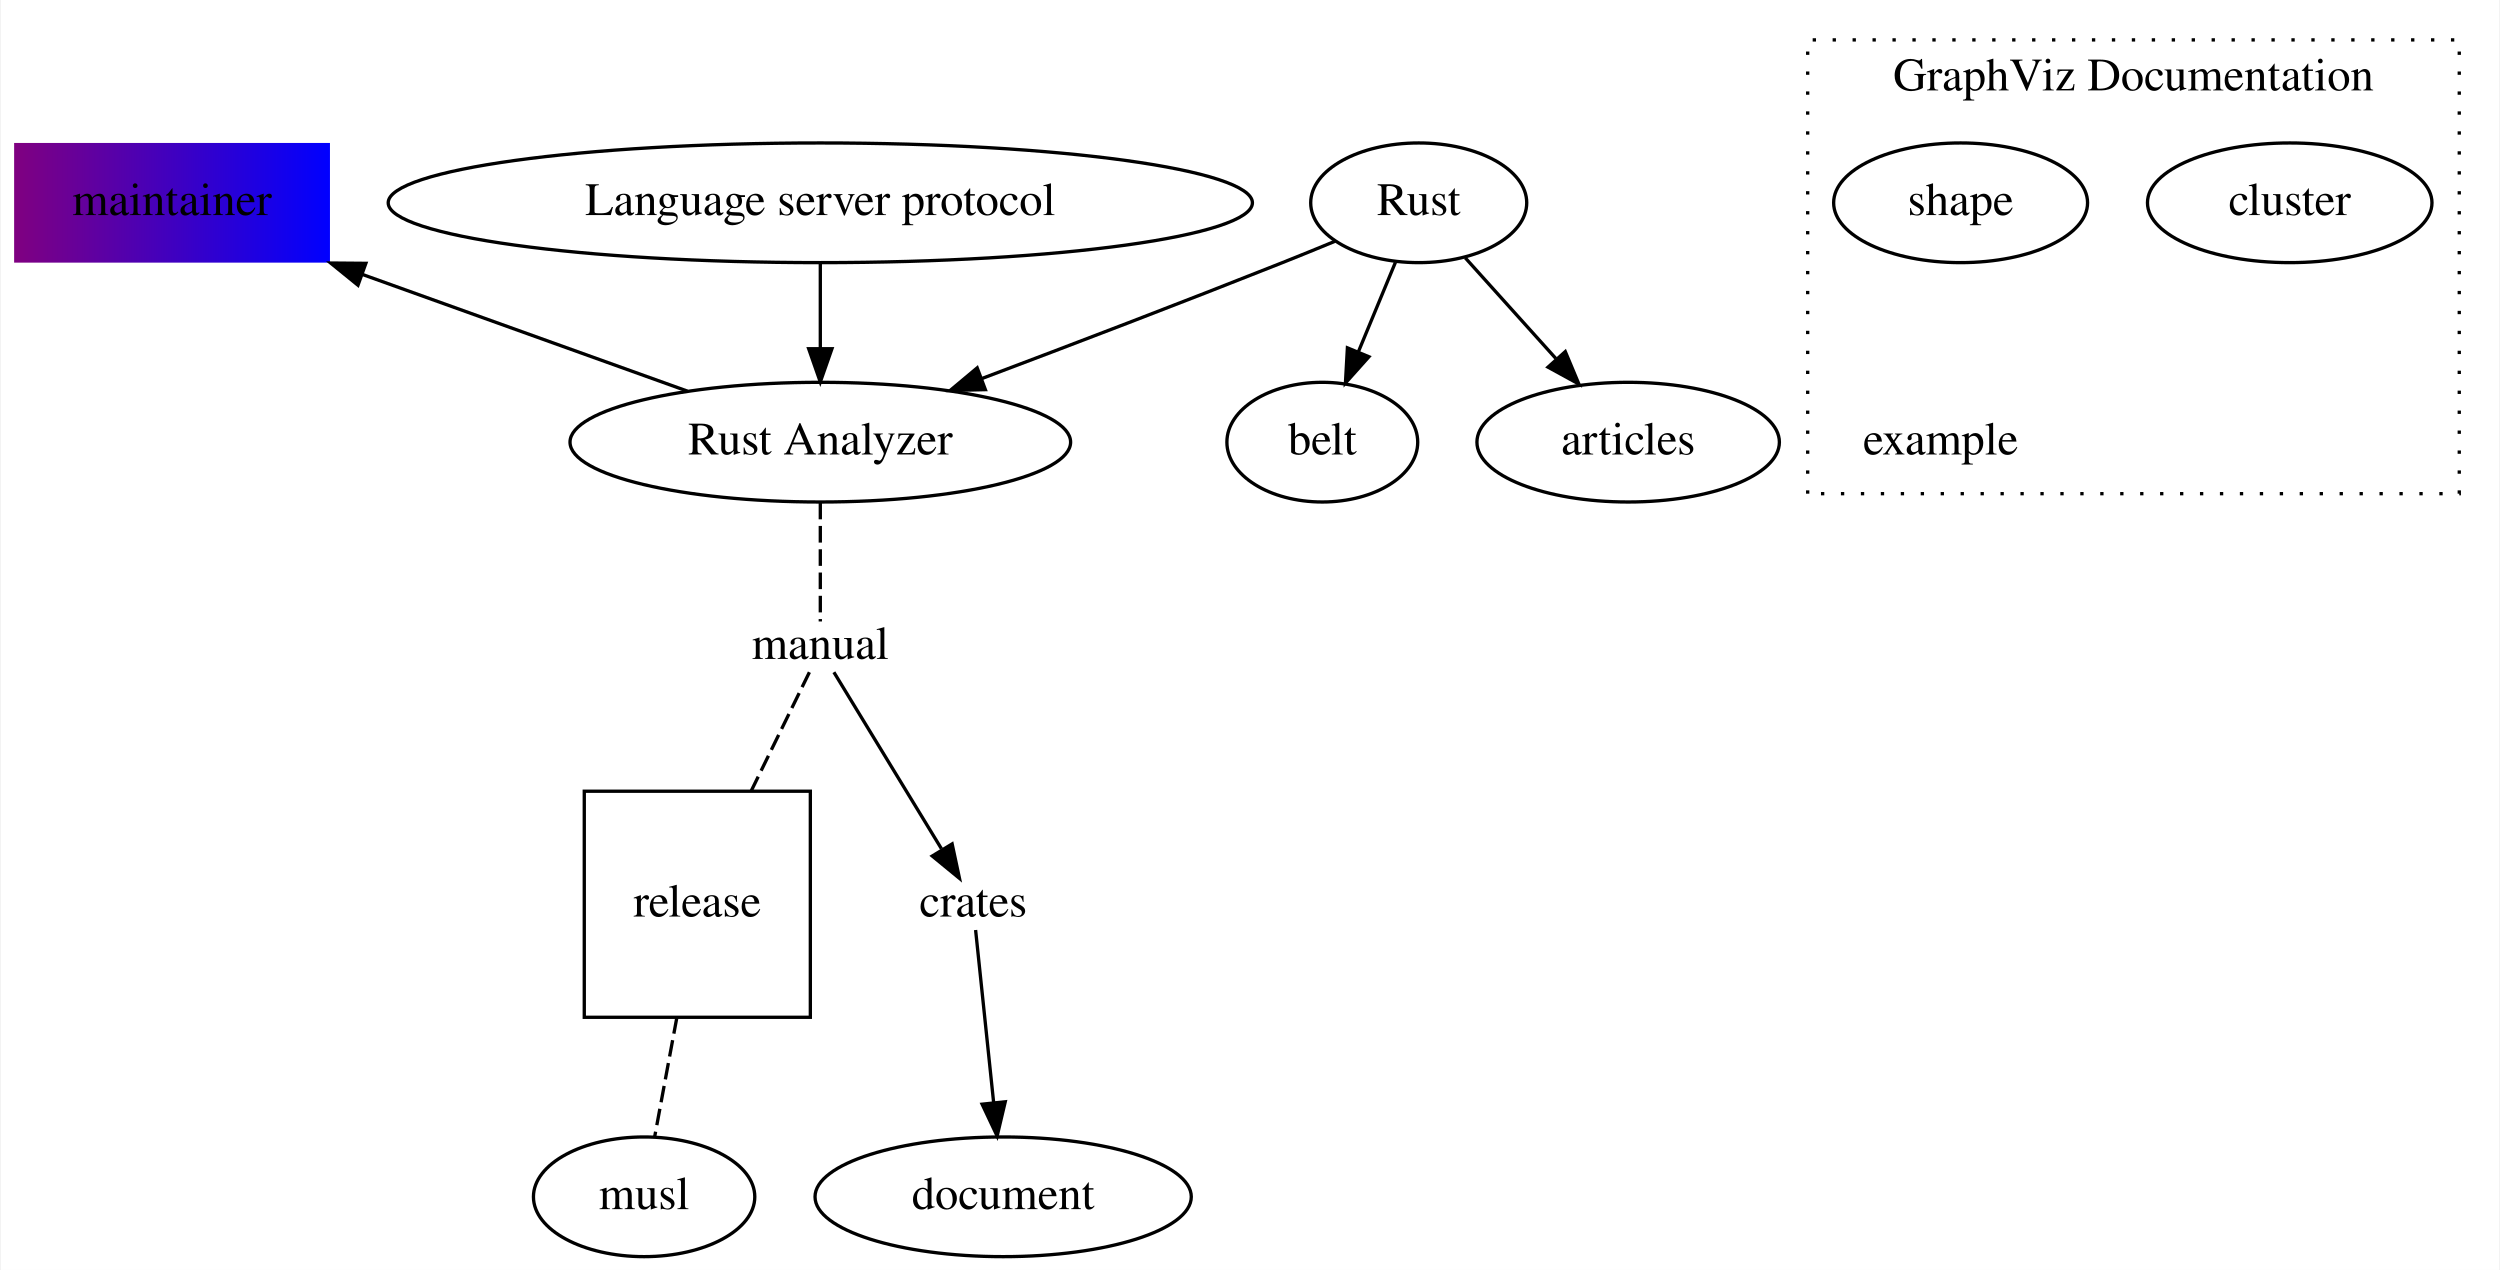
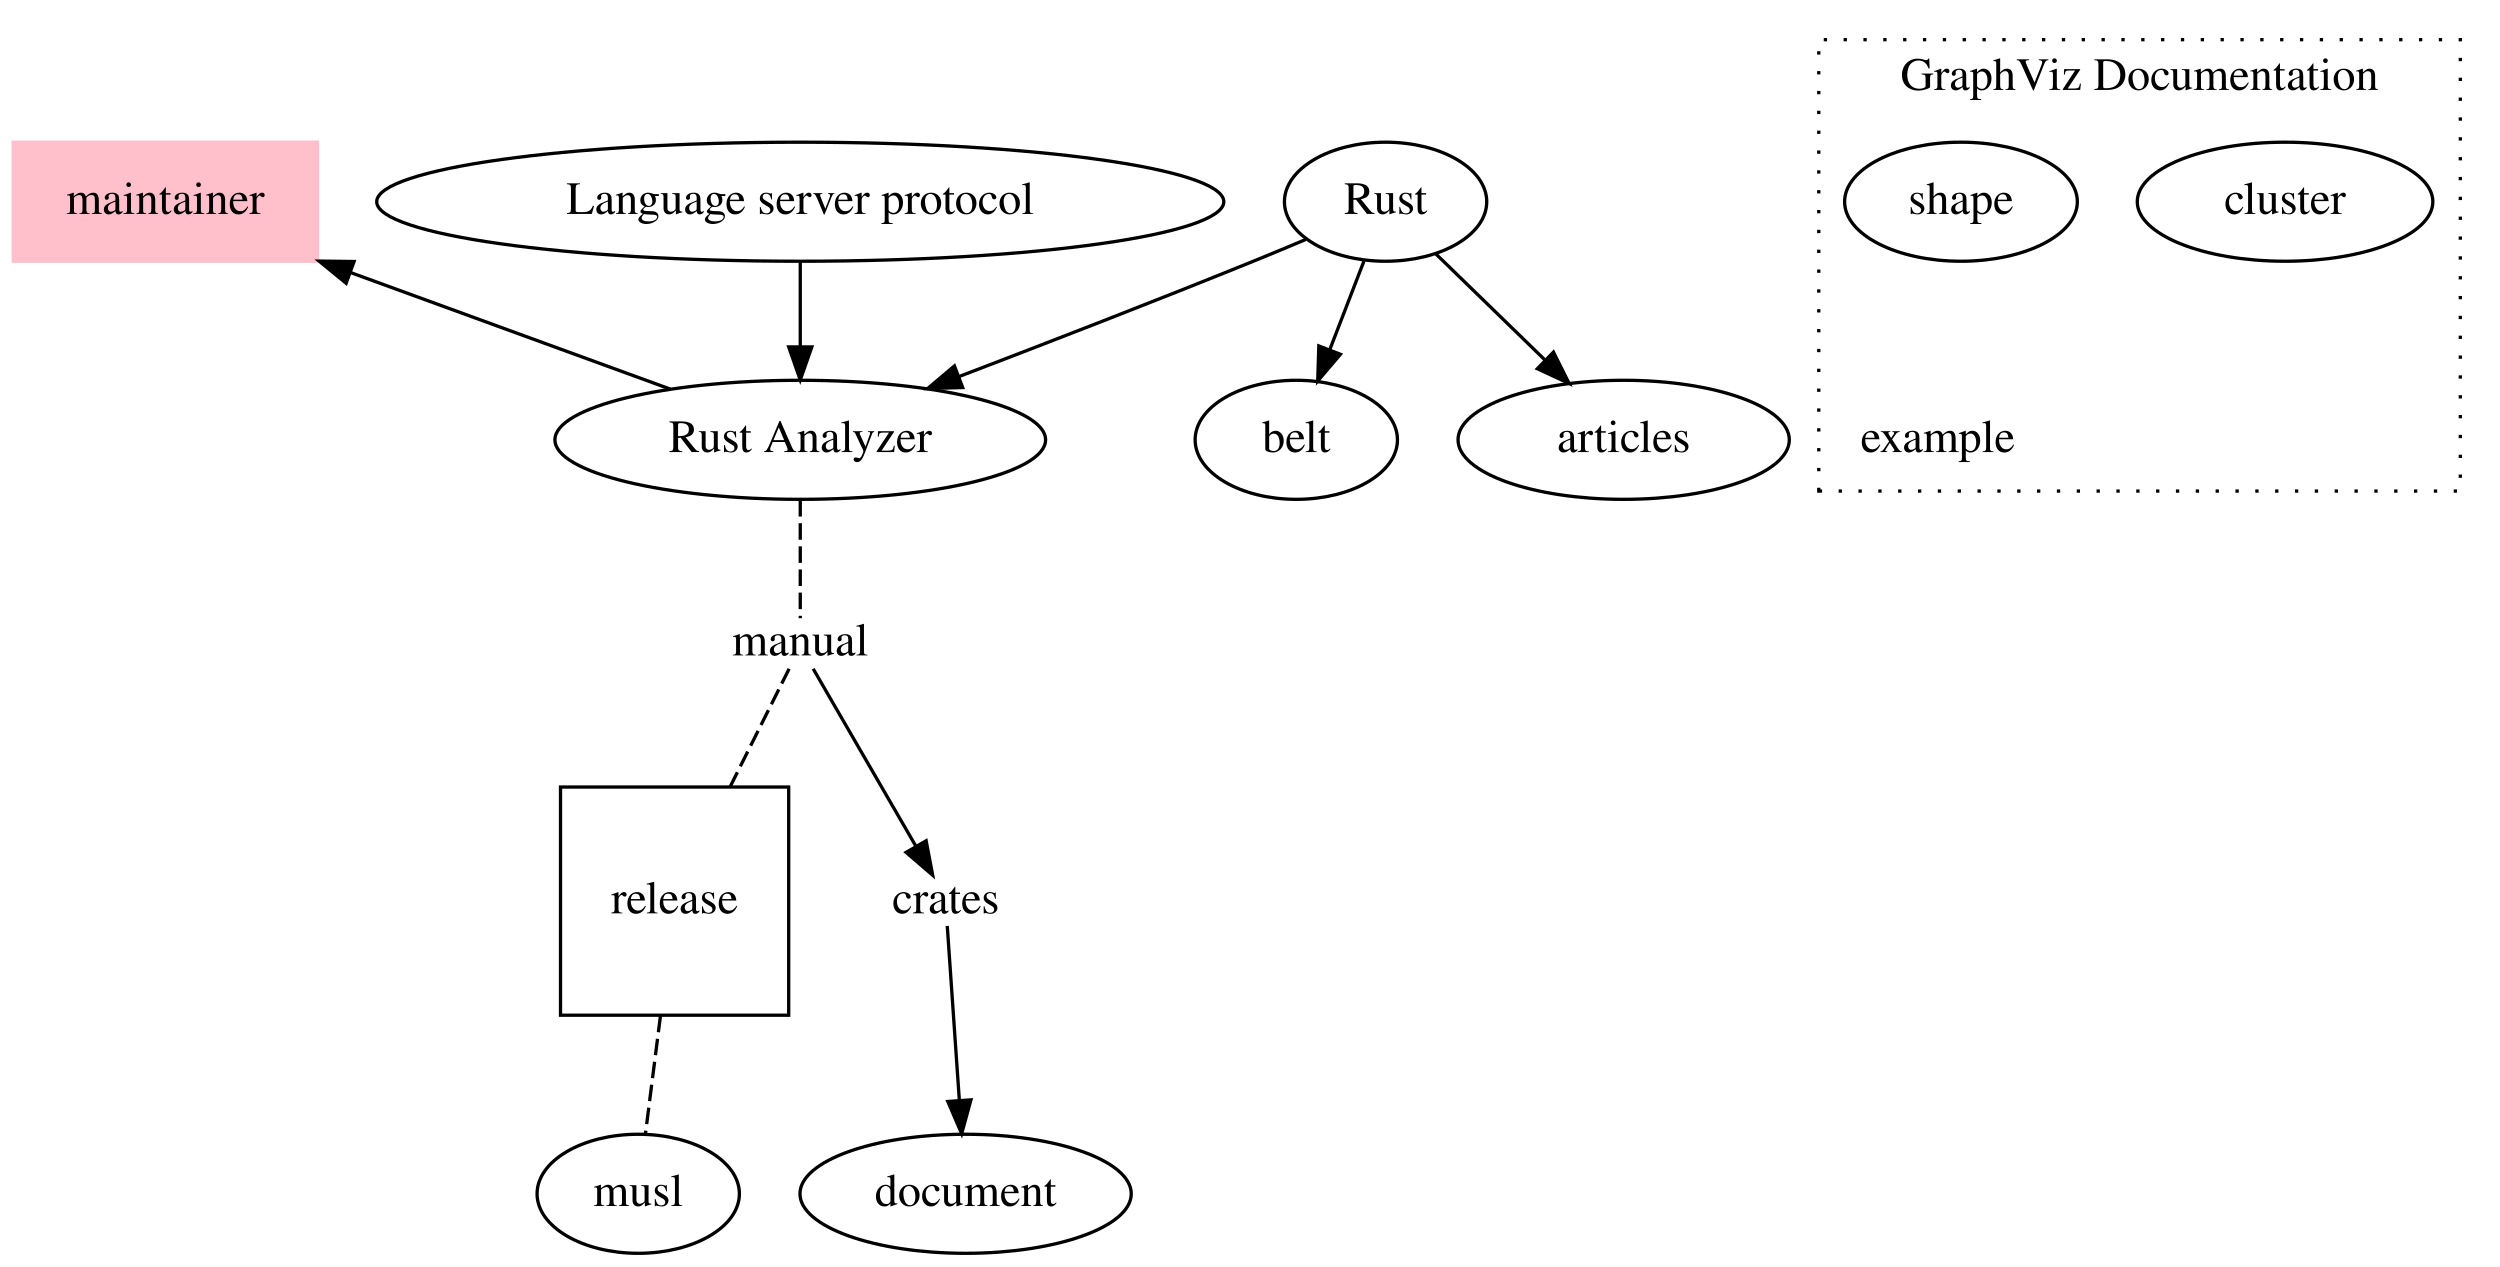
- <svg xmlns="http://www.w3.org/2000/svg" xmlns:xlink="http://www.w3.org/1999/xlink" width="752pt" height="382pt" viewBox="0.00 0.00 751.50 382.00">
-   <g id="graph0" class="graph" transform="scale(1 1) rotate(0) translate(4 378)">
-     <polygon fill="white" stroke="transparent" points="-4,4 -4,-378 747.5,-378 747.5,4 -4,4" />
-     <g id="clust3" class="cluster">
-       <g id="a_clust3">
+ <svg xmlns="http://www.w3.org/2000/svg" xmlns:xlink="http://www.w3.org/1999/xlink" width="756pt" height="383pt" viewBox="0.00 0.00 756.00 383.00">
+   <g id="graph0" class="graph" transform="scale(1 1) rotate(0) translate(4 379)">
+     <polygon fill="white" stroke="transparent" points="-4,4 -4,-379 752,-379 752,4 -4,4" />
+     <g id="clust2" class="cluster">
+       <g id="a_clust2">
        <a xlink:href="https://graphviz.gitlab.io/doc/info/lang.html" xlink:title="GraphViz Documentation">
-           <polygon fill="none" stroke="black" stroke-dasharray="1,5" points="539.5,-229.5 539.5,-366 735.5,-366 735.5,-229.5 539.5,-229.5" />
-           <text text-anchor="middle" x="637.5" y="-350.8" font-family="Times,serif" font-size="14.00">GraphViz Documentation</text>
+           <polygon fill="none" stroke="black" stroke-dasharray="1,5" points="546,-230.5 546,-367 740,-367 740,-230.5 546,-230.5" />
+           <text text-anchor="middle" x="643" y="-351.8" font-family="Times,serif" font-size="14.00">GraphViz Documentation</text>
        </a>
      </g>
    </g>
    <g id="node1" class="node">
      <g id="a_node1">
        <a xlink:href="https://github.com/matklad" xlink:title="maintainer">
-           <defs>
-             <linearGradient id="l_0" gradientUnits="userSpaceOnUse" x1="0" y1="-317" x2="95" y2="-317">
-               <stop offset="0" style="stop-color:purple;stop-opacity:1.;" />
-               <stop offset="1" style="stop-color:blue;stop-opacity:1.;" />
-             </linearGradient>
-           </defs>
-           <polygon fill="url(#l_0)" stroke="purple:blue" points="95,-335 0,-335 0,-299 95,-299 95,-335" />
-           <text text-anchor="middle" x="47.5" y="-313.3" font-family="Times,serif" font-size="14.00">maintainer</text>
+           <polygon fill="pink" stroke="pink" points="92,-336 0,-336 0,-300 92,-300 92,-336" />
+           <text text-anchor="middle" x="46" y="-314.3" font-family="Times,serif" font-size="14.00">maintainer</text>
        </a>
      </g>
    </g>
    <g id="node2" class="node">
      <g id="a_node2">
        <a xlink:href="https://rust-analyzer.github.io/" xlink:title="Rust Analyzer">
-           <ellipse fill="none" stroke="black" cx="242.5" cy="-245" rx="75.29" ry="18" />
-           <text text-anchor="middle" x="242.5" y="-241.3" font-family="Times,serif" font-size="14.00">Rust Analyzer</text>
+           <ellipse fill="none" stroke="black" cx="238" cy="-246" rx="74.19" ry="18" />
+           <text text-anchor="middle" x="238" y="-242.3" font-family="Times,serif" font-size="14.00">Rust Analyzer</text>
        </a>
      </g>
    </g>
    <g id="edge7" class="edge">
-       <path fill="none" stroke="black" d="M104.72,-295.46C136.13,-284.18 174.32,-270.47 202.52,-260.35" />
-       <polygon fill="black" stroke="black" points="103.43,-292.2 95.2,-298.88 105.8,-298.79 103.43,-292.2" />
+       <path fill="none" stroke="black" d="M101.88,-296.63C132.94,-285.3 170.84,-271.49 198.75,-261.31" />
+       <polygon fill="black" stroke="black" points="100.67,-293.34 92.48,-300.05 103.07,-299.92 100.67,-293.34" />
    </g>
    <g id="node10" class="node">
      <g id="a_node10">
        <a xlink:href="https://rust-analyzer.github.io/manual.html#toolchain" xlink:title="manual">
-           <text text-anchor="middle" x="242.5" y="-179.8" font-family="Times,serif" font-size="14.00">manual</text>
+           <text text-anchor="middle" x="238" y="-180.8" font-family="Times,serif" font-size="14.00">manual</text>
        </a>
      </g>
    </g>
    <g id="edge5" class="edge">
-       <path fill="none" stroke="black" stroke-dasharray="5,2" d="M242.5,-226.79C242.5,-214.85 242.5,-199.6 242.5,-191.06" />
+       <path fill="none" stroke="black" stroke-dasharray="5,2" d="M238,-227.79C238,-215.85 238,-200.6 238,-192.06" />
    </g>
    <g id="node3" class="node">
      <g id="a_node3">
        <a xlink:href="https://microsoft.github.io/language-server-protocol/" xlink:title="Language server protocol">
-           <ellipse fill="none" stroke="black" cx="242.5" cy="-317" rx="129.98" ry="18" />
-           <text text-anchor="middle" x="242.5" y="-313.3" font-family="Times,serif" font-size="14.00">Language server protocol</text>
+           <ellipse fill="none" stroke="black" cx="238" cy="-318" rx="128.08" ry="18" />
+           <text text-anchor="middle" x="238" y="-314.3" font-family="Times,serif" font-size="14.00">Language server protocol</text>
        </a>
      </g>
    </g>
    <g id="edge2" class="edge">
-       <path fill="none" stroke="black" d="M242.5,-298.7C242.5,-290.98 242.5,-281.71 242.5,-273.11" />
-       <polygon fill="black" stroke="black" points="246,-273.1 242.5,-263.1 239,-273.1 246,-273.1" />
+       <path fill="none" stroke="black" d="M238,-299.7C238,-291.98 238,-282.71 238,-274.11" />
+       <polygon fill="black" stroke="black" points="241.5,-274.1 238,-264.1 234.5,-274.1 241.5,-274.1" />
    </g>
    <g id="node4" class="node">
      <g id="a_node4">
        <a xlink:href="https://www.rust-lang.org/" xlink:title="Rust">
-           <ellipse fill="none" stroke="black" cx="422.5" cy="-317" rx="32.49" ry="18" />
-           <text text-anchor="middle" x="422.5" y="-313.3" font-family="Times,serif" font-size="14.00">Rust</text>
+           <ellipse fill="none" stroke="black" cx="415" cy="-318" rx="30.59" ry="18" />
+           <text text-anchor="middle" x="415" y="-314.3" font-family="Times,serif" font-size="14.00">Rust</text>
        </a>
      </g>
    </g>
    <g id="edge1" class="edge">
-       <path fill="none" stroke="black" d="M397.39,-305.46C392.15,-303.29 386.66,-301.05 381.5,-299 351.58,-287.1 317.83,-274.21 291.08,-264.13" />
-       <polygon fill="black" stroke="black" points="292.15,-260.8 281.56,-260.55 289.69,-267.35 292.15,-260.8" />
+       <path fill="none" stroke="black" d="M390.94,-306.62C385.7,-304.41 380.17,-302.1 375,-300 345.54,-288.04 312.27,-275.16 285.9,-265.09" />
+       <polygon fill="black" stroke="black" points="287.11,-261.81 276.52,-261.51 284.62,-268.35 287.11,-261.81" />
    </g>
    <g id="node5" class="node">
      <g id="a_node5">
        <a xlink:href="https://plv.mpi-sws.org/rustbelt/" xlink:title="belt">
-           <ellipse fill="none" stroke="black" cx="393.5" cy="-245" rx="28.7" ry="18" />
-           <text text-anchor="middle" x="393.5" y="-241.3" font-family="Times,serif" font-size="14.00">belt</text>
+           <ellipse fill="none" stroke="black" cx="388" cy="-246" rx="30.59" ry="18" />
+           <text text-anchor="middle" x="388" y="-242.3" font-family="Times,serif" font-size="14.00">belt</text>
        </a>
      </g>
    </g>
    <g id="edge9" class="edge">
-       <path fill="none" stroke="black" d="M415.48,-299.05C412.13,-290.97 408.05,-281.12 404.32,-272.11" />
-       <polygon fill="black" stroke="black" points="407.52,-270.69 400.46,-262.79 401.05,-273.37 407.52,-270.69" />
+       <path fill="none" stroke="black" d="M408.46,-300.05C405.38,-292.06 401.63,-282.33 398.18,-273.4" />
+       <polygon fill="black" stroke="black" points="401.34,-271.86 394.48,-263.79 394.81,-274.38 401.34,-271.86" />
    </g>
    <g id="node6" class="node">
      <g id="a_node6">
        <a xlink:href="https://alastairreid.github.io/RelatedWork/notes/rust-language/" xlink:title="articles">
-           <ellipse fill="none" stroke="black" cx="485.5" cy="-245" rx="45.49" ry="18" />
-           <text text-anchor="middle" x="485.5" y="-241.3" font-family="Times,serif" font-size="14.00">articles</text>
+           <ellipse fill="none" stroke="black" cx="487" cy="-246" rx="50.09" ry="18" />
+           <text text-anchor="middle" x="487" y="-242.3" font-family="Times,serif" font-size="14.00">articles</text>
        </a>
      </g>
    </g>
    <g id="edge8" class="edge">
-       <path fill="none" stroke="black" d="M436.48,-300.46C444.49,-291.57 454.72,-280.21 463.75,-270.16" />
-       <polygon fill="black" stroke="black" points="466.59,-272.24 470.68,-262.47 461.39,-267.56 466.59,-272.24" />
+       <path fill="none" stroke="black" d="M430.27,-302.15C439.86,-292.83 452.43,-280.61 463.3,-270.04" />
+       <polygon fill="black" stroke="black" points="465.77,-272.52 470.5,-263.04 460.89,-267.5 465.77,-272.52" />
    </g>
    <g id="node7" class="node">
      <g id="a_node7">
        <a xlink:href="https://github.com/rust-lang/rust-analyzer/releases" xlink:title="release">
-           <polygon fill="none" stroke="black" points="239.5,-140 171.5,-140 171.5,-72 239.5,-72 239.5,-140" />
-           <text text-anchor="middle" x="205.5" y="-102.3" font-family="Times,serif" font-size="14.00">release</text>
+           <polygon fill="none" stroke="black" points="234.5,-141 165.5,-141 165.5,-72 234.5,-72 234.5,-141" />
+           <text text-anchor="middle" x="200" y="-102.8" font-family="Times,serif" font-size="14.00">release</text>
        </a>
      </g>
    </g>
    <g id="node8" class="node">
      <g id="a_node8">
        <a xlink:href="https://www.musl-libc.org/" xlink:title="musl">
-           <ellipse fill="none" stroke="black" cx="189.5" cy="-18" rx="33.29" ry="18" />
-           <text text-anchor="middle" x="189.5" y="-14.3" font-family="Times,serif" font-size="14.00">musl</text>
+           <ellipse fill="none" stroke="black" cx="189" cy="-18" rx="30.59" ry="18" />
+           <text text-anchor="middle" x="189" y="-14.3" font-family="Times,serif" font-size="14.00">musl</text>
        </a>
      </g>
    </g>
    <g id="edge10" class="edge">
-       <path fill="none" stroke="black" stroke-dasharray="5,2" d="M199.36,-72C197.07,-59.68 194.56,-46.21 192.65,-35.93" />
+       <path fill="none" stroke="black" stroke-dasharray="5,2" d="M195.72,-71.81C194.17,-59.67 192.49,-46.46 191.2,-36.3" />
    </g>
    <g id="node9" class="node">
-       <ellipse fill="none" stroke="black" cx="297.5" cy="-18" rx="56.59" ry="18" />
-       <text text-anchor="middle" x="297.5" y="-14.3" font-family="Times,serif" font-size="14.00">document</text>
+       <ellipse fill="none" stroke="black" cx="288" cy="-18" rx="50.09" ry="18" />
+       <text text-anchor="middle" x="288" y="-14.3" font-family="Times,serif" font-size="14.00">document</text>
    </g>
    <g id="edge6" class="edge">
-       <path fill="none" stroke="black" stroke-dasharray="5,2" d="M239.22,-175.8C235.25,-167.72 228.31,-153.54 221.74,-140.14" />
+       <path fill="none" stroke="black" stroke-dasharray="5,2" d="M234.63,-176.76C230.6,-168.69 223.55,-154.6 216.86,-141.22" />
    </g>
    <g id="node11" class="node">
      <g id="a_node11">
        <a xlink:href="https://rust-analyzer.github.io/manual.html#crates" xlink:title="crates">
-           <text text-anchor="middle" x="288.5" y="-102.3" font-family="Times,serif" font-size="14.00">crates</text>
+           <text text-anchor="middle" x="282" y="-102.8" font-family="Times,serif" font-size="14.00">crates</text>
        </a>
      </g>
    </g>
    <g id="edge3" class="edge">
-       <path fill="none" stroke="black" d="M246.58,-175.8C253.79,-163.96 268.96,-139.07 278.94,-122.69" />
-       <polygon fill="black" stroke="black" points="282.15,-124.15 284.36,-113.79 276.17,-120.51 282.15,-124.15" />
+       <path fill="none" stroke="black" d="M241.9,-176.76C248.8,-164.84 263.31,-139.78 272.85,-123.3" />
+       <polygon fill="black" stroke="black" points="276.06,-124.75 278.04,-114.34 270,-121.24 276.06,-124.75" />
    </g>
    <g id="edge4" class="edge">
-       <path fill="none" stroke="black" d="M289.21,-98.25C290.36,-87.2 292.72,-64.63 294.63,-46.4" />
-       <polygon fill="black" stroke="black" points="298.13,-46.59 295.69,-36.28 291.17,-45.86 298.13,-46.59" />
+       <path fill="none" stroke="black" d="M282.45,-99C283.22,-87.91 284.83,-64.74 286.11,-46.18" />
+       <polygon fill="black" stroke="black" points="289.61,-46.4 286.81,-36.18 282.62,-45.91 289.61,-46.4" />
    </g>
    <g id="node12" class="node">
      <g id="a_node12">
        <a xlink:href="https://graphviz.gitlab.io/doc/info/lang.html#subgraphs-and-clusters" xlink:title="cluster">
-           <ellipse fill="none" stroke="black" cx="684.5" cy="-317" rx="42.79" ry="18" />
-           <text text-anchor="middle" x="684.5" y="-313.3" font-family="Times,serif" font-size="14.00">cluster</text>
+           <ellipse fill="none" stroke="black" cx="687" cy="-318" rx="44.69" ry="18" />
+           <text text-anchor="middle" x="687" y="-314.3" font-family="Times,serif" font-size="14.00">cluster</text>
        </a>
      </g>
    </g>
    <g id="node13" class="node">
      <g id="a_node13">
        <a xlink:href="https://graphviz.org/doc/info/shapes.html" xlink:title="shape">
-           <ellipse fill="none" stroke="black" cx="585.5" cy="-317" rx="38.19" ry="18" />
-           <text text-anchor="middle" x="585.5" y="-313.3" font-family="Times,serif" font-size="14.00">shape</text>
+           <ellipse fill="none" stroke="black" cx="589" cy="-318" rx="35.19" ry="18" />
+           <text text-anchor="middle" x="589" y="-314.3" font-family="Times,serif" font-size="14.00">shape</text>
        </a>
      </g>
    </g>
    <g id="node14" class="node">
      <g id="a_node14">
        <a xlink:href="https://observablehq.com/@brianstringfellow/graphvis-subgraph-table-label" xlink:title="example">
-           <text text-anchor="middle" x="579.5" y="-241.3" font-family="Times,serif" font-size="14.00">example</text>
+           <text text-anchor="middle" x="582" y="-242.3" font-family="Times,serif" font-size="14.00">example</text>
        </a>
      </g>
    </g>
  </g>
</svg>
